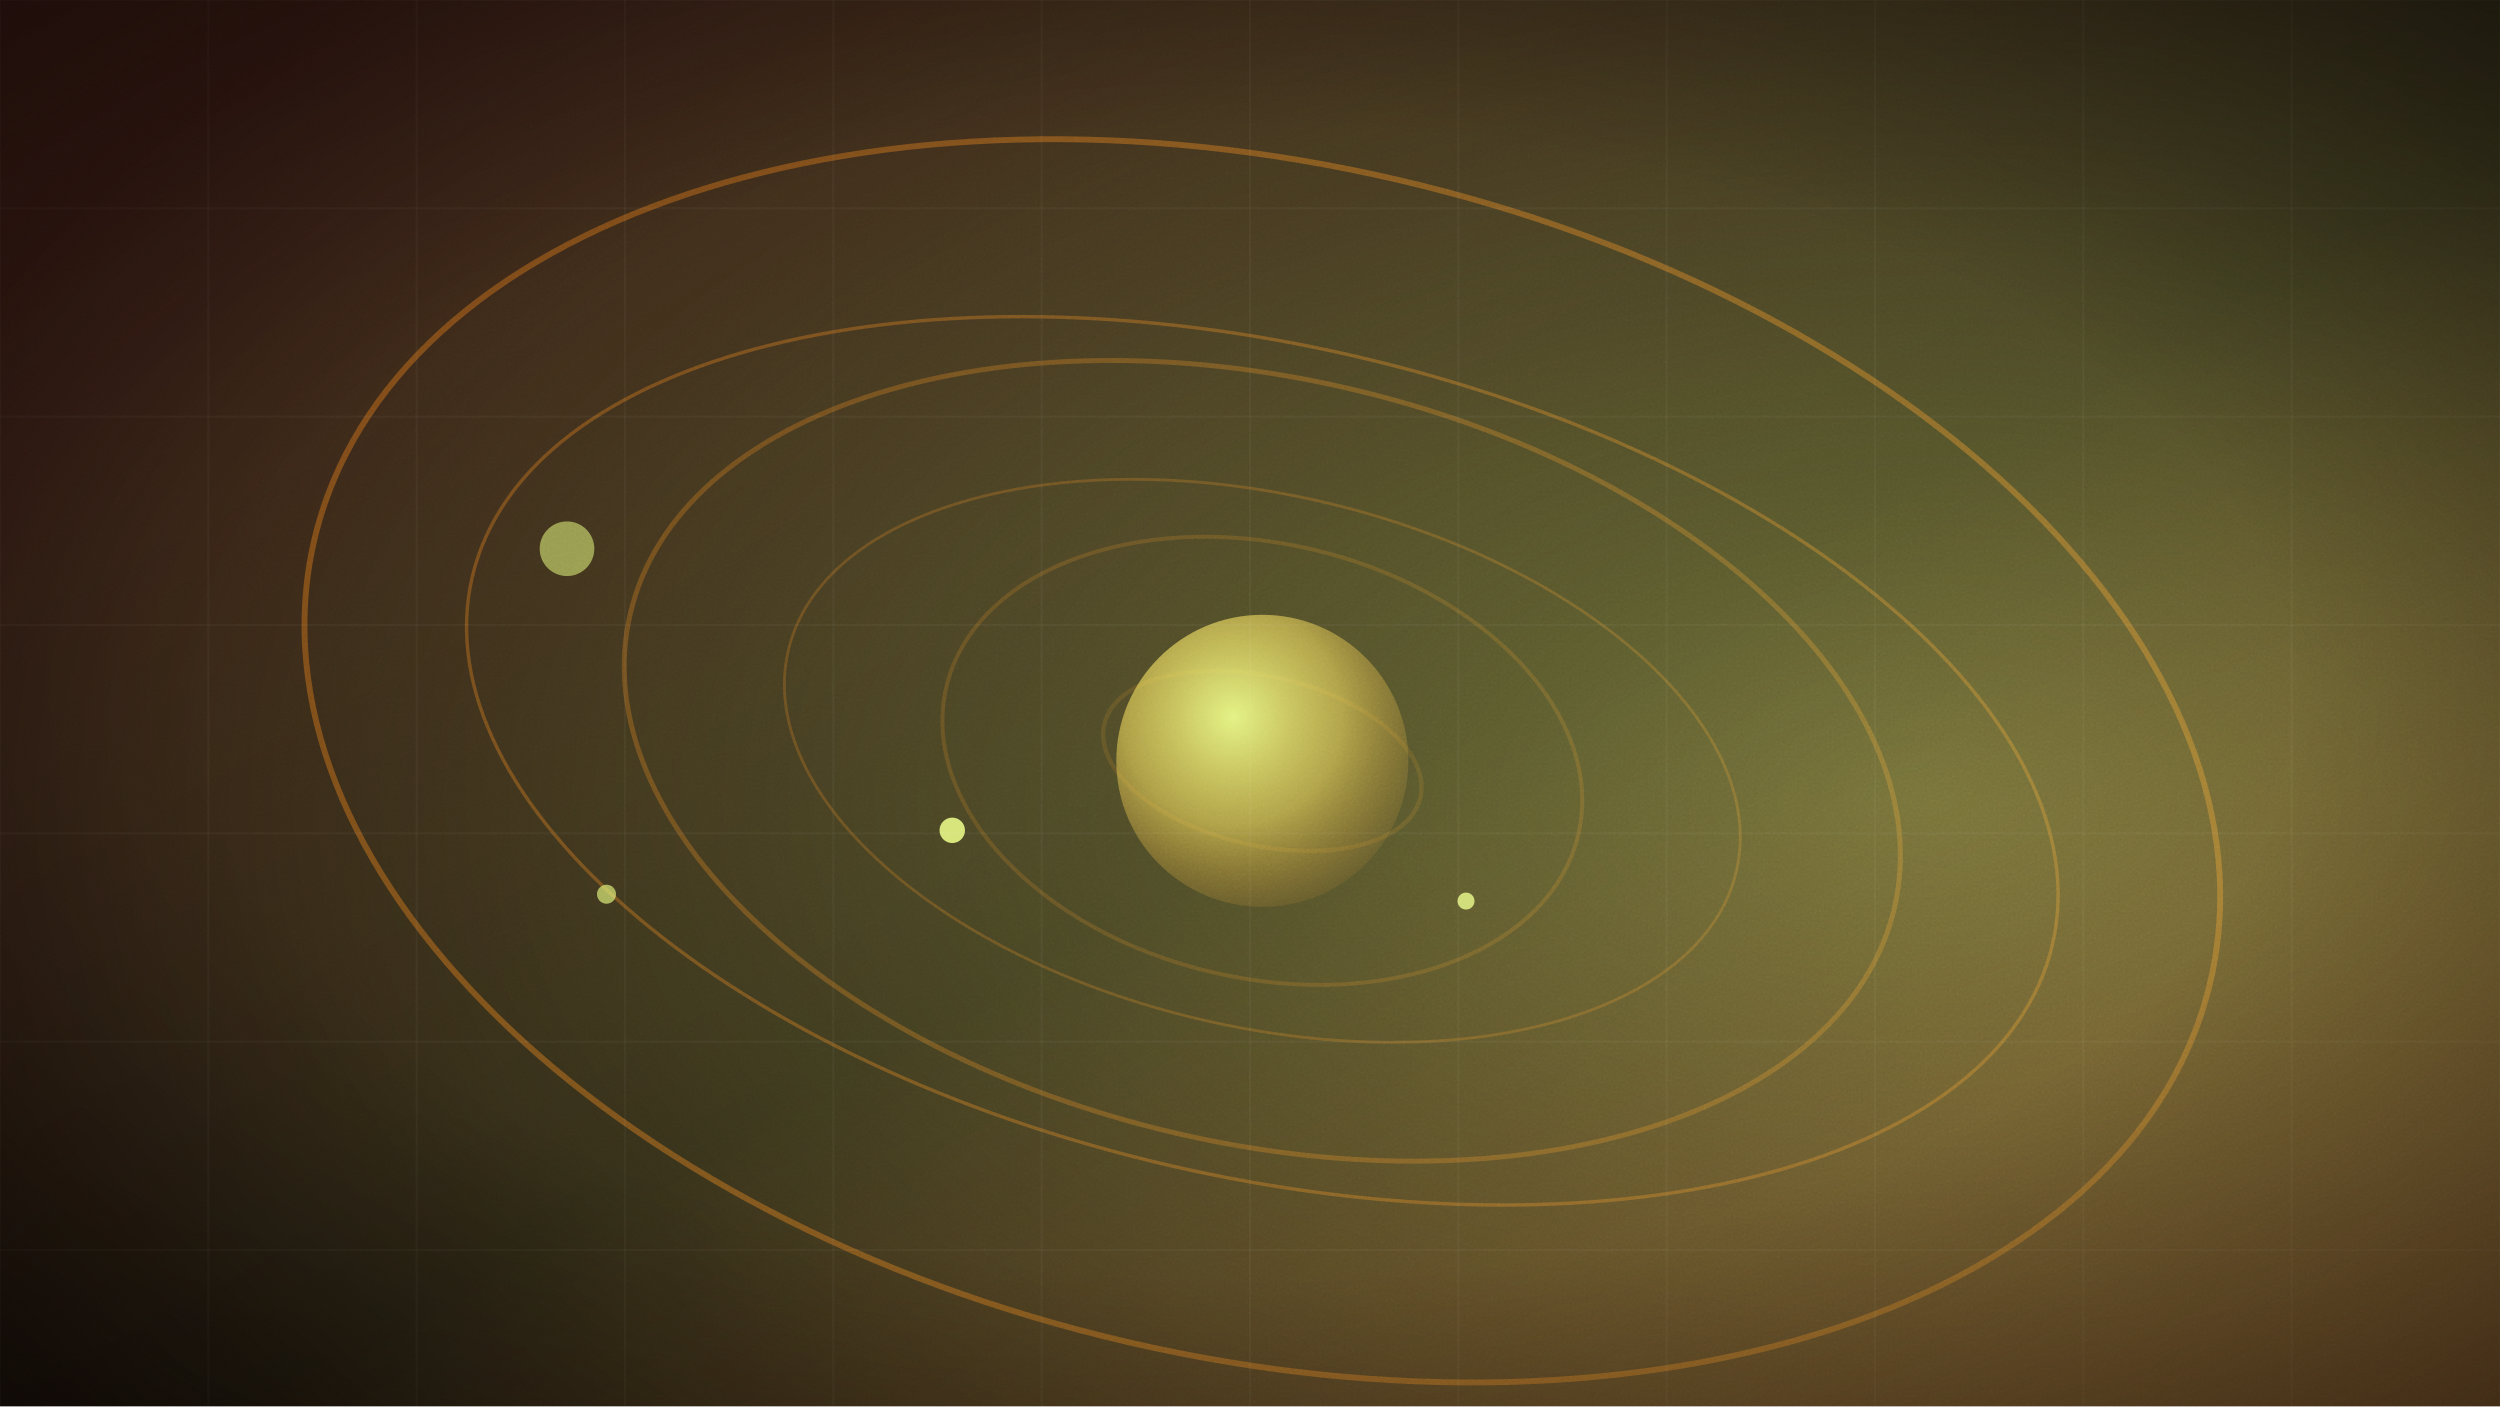
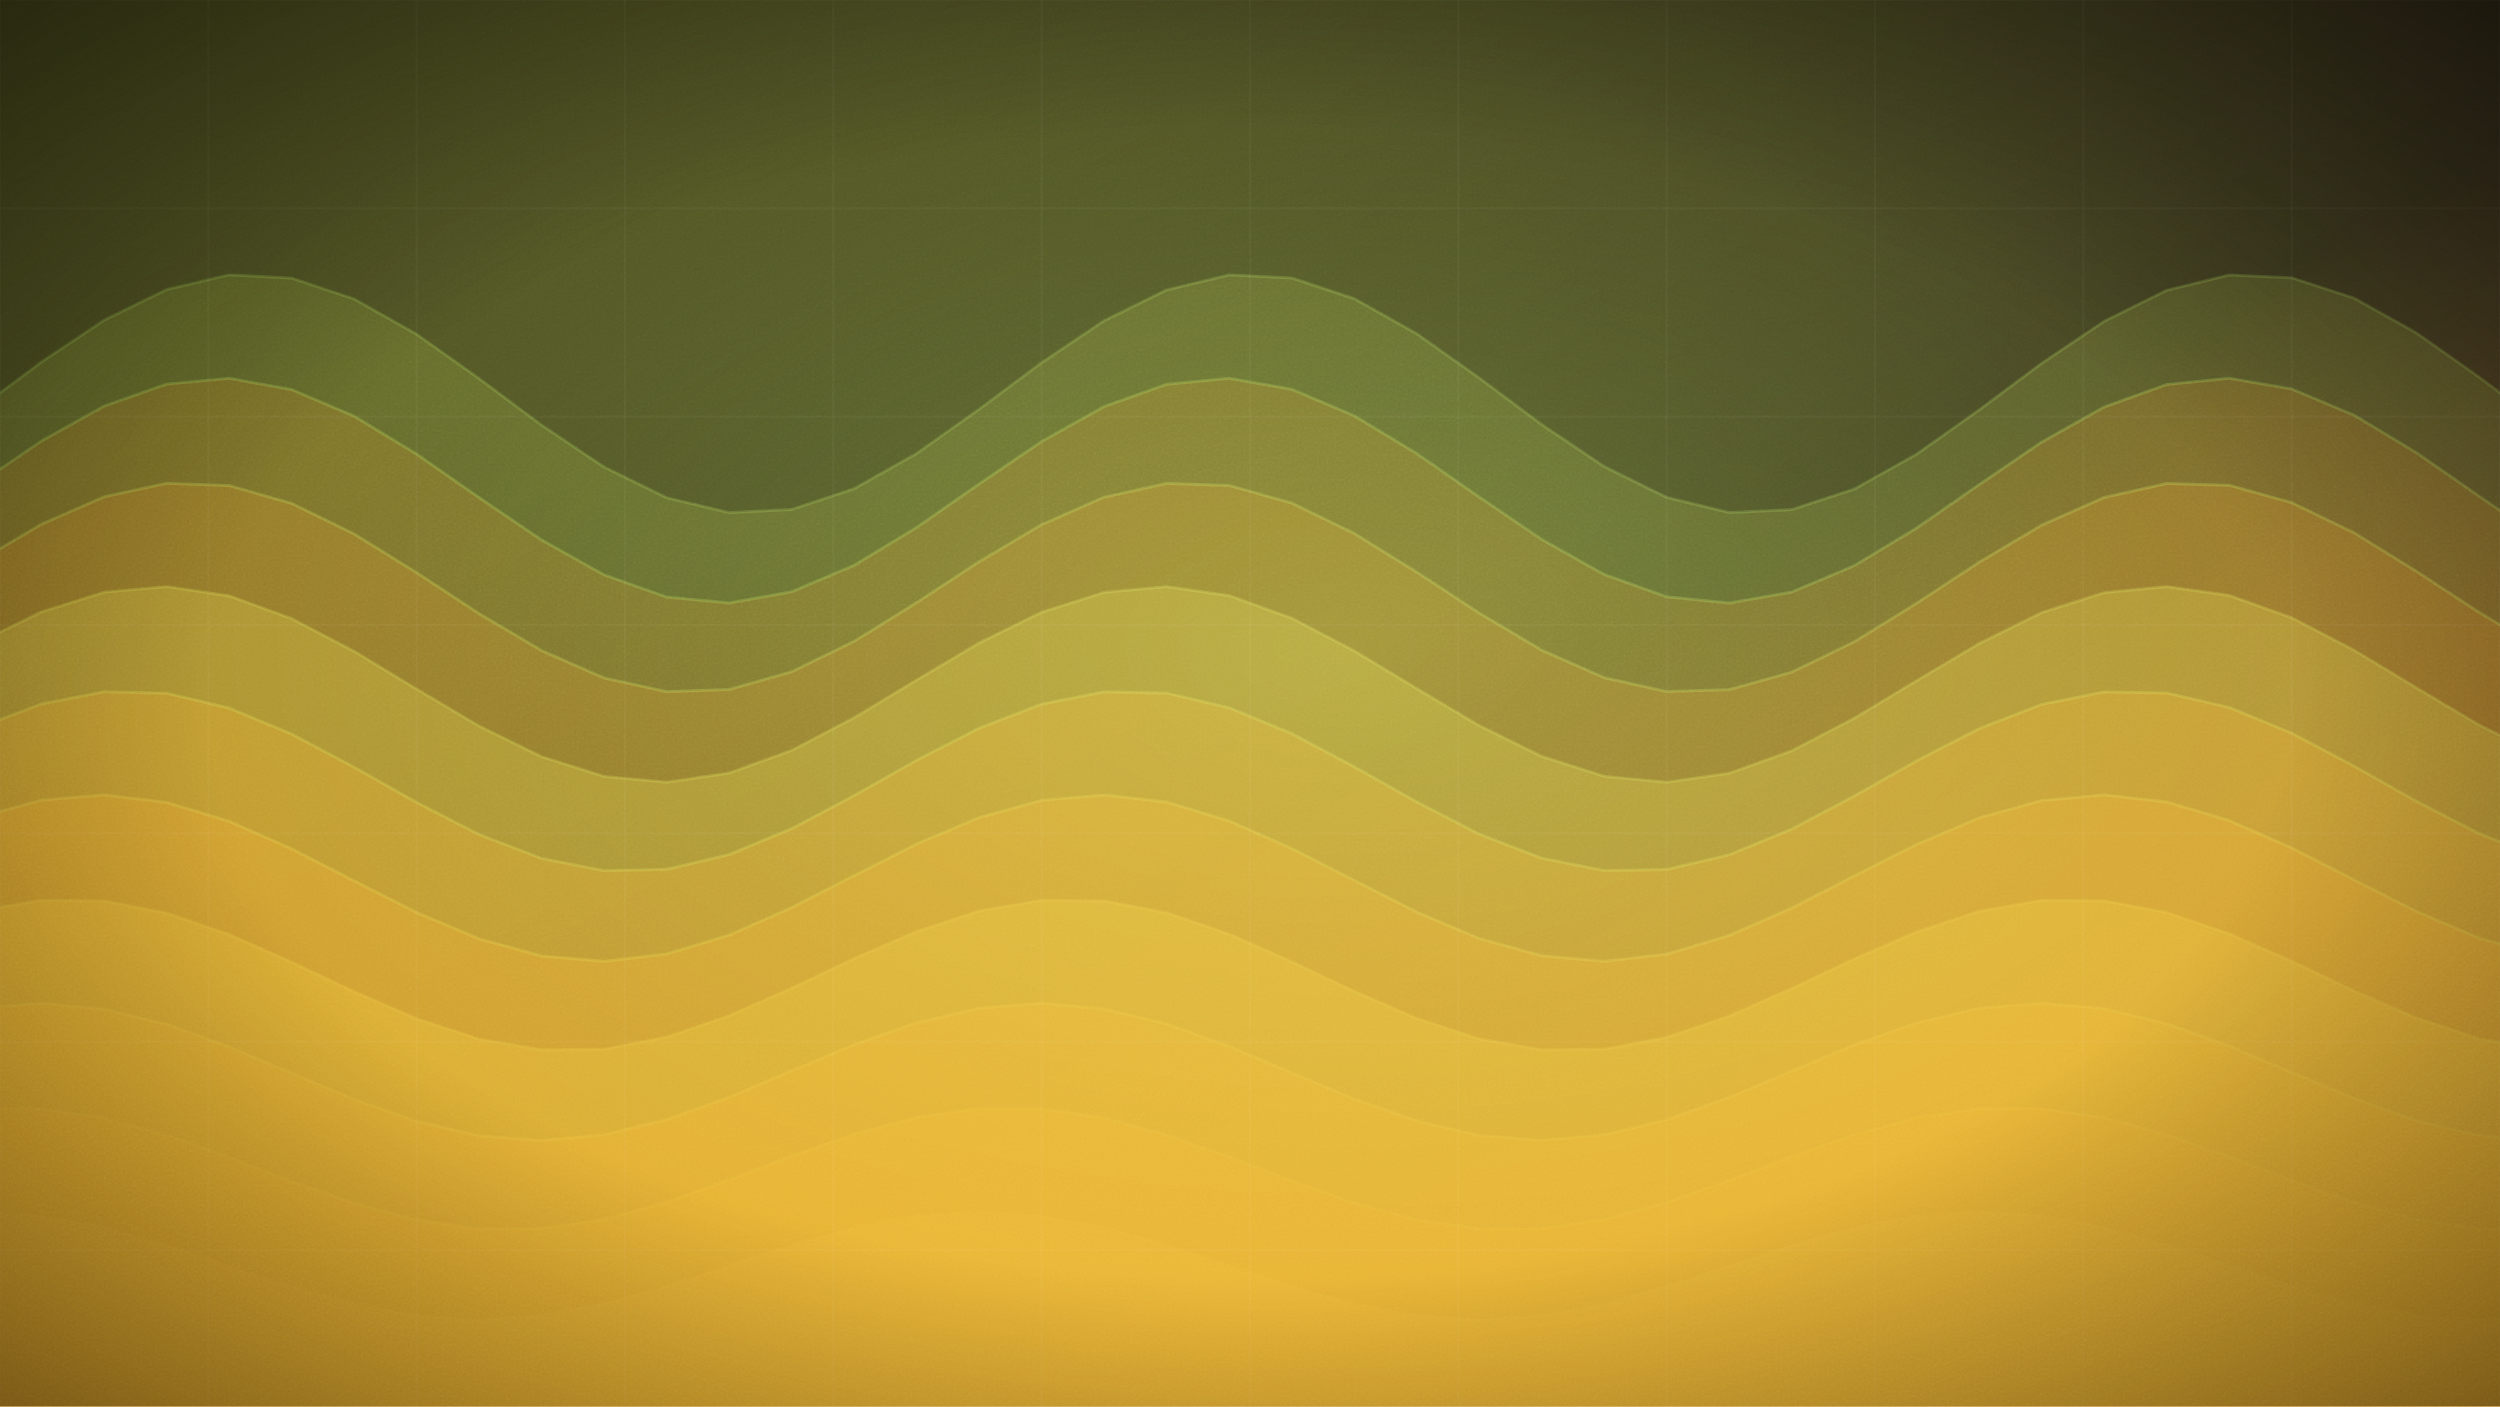
<svg xmlns="http://www.w3.org/2000/svg" viewBox="0 0 1200 675" width="1200" height="675" role="img" aria-label="Abstract cover illustration">
  <defs>
    <linearGradient id="bg" x1="0" y1="0" x2="1" y2="1">
-       <stop offset="0" stop-color="#391a14" />
-       <stop offset="0.55" stop-color="#1d140c" />
-       <stop offset="1" stop-color="#623118" />
+       <stop offset="0" stop-color="#413f16" />
+       <stop offset="0.55" stop-color="#23120f" />
+       <stop offset="1" stop-color="#79351c" />
    </linearGradient>
    <radialGradient id="core" cx="0.4" cy="0.35" r="0.75">
-       <stop offset="0" stop-color="#e3f976" stop-opacity="0.95" />
-       <stop offset="0.5" stop-color="#f7d64a" stop-opacity="0.55" />
-       <stop offset="1" stop-color="#d36e12" stop-opacity="0" />
+       <stop offset="0" stop-color="#bdfd66" stop-opacity="0.95" />
+       <stop offset="0.5" stop-color="#e3fa52" stop-opacity="0.55" />
+       <stop offset="1" stop-color="#ec7612" stop-opacity="0" />
    </radialGradient>
-     <radialGradient id="halo" cx="0.77" cy="0.57" r="0.85">
-       <stop offset="0" stop-color="#e3f976" stop-opacity="0.4" />
-       <stop offset="1" stop-color="#e3f976" stop-opacity="0" />
+     <radialGradient id="halo" cx="0.54" cy="0.46" r="0.85">
+       <stop offset="0" stop-color="#bdfd66" stop-opacity="0.4" />
+       <stop offset="1" stop-color="#bdfd66" stop-opacity="0" />
    </radialGradient>
    <radialGradient id="vig" cx="0.5" cy="0.5" r="0.75">
      <stop offset="0.55" stop-color="#000000" stop-opacity="0" />
      <stop offset="1" stop-color="#000000" stop-opacity="0.55" />
    </radialGradient>
    <filter id="grain" x="0" y="0" width="100%" height="100%">
      <feTurbulence type="fractalNoise" baseFrequency="0.85" numOctaves="3" stitchTiles="stitch" result="t" />
      <feColorMatrix type="saturate" values="0" in="t" result="g" />
    </filter>
    <clipPath id="frame">
      <rect x="0" y="0" width="1200" height="675" />
    </clipPath>
  </defs>
  <rect width="1200" height="675" fill="url(#bg)" />
  <g clip-path="url(#frame)">
-     <g transform="rotate(13.08 605.92 365.2)">
-       <ellipse cx="605.92" cy="365.2" rx="467.24" ry="286.37" fill="none" stroke="#d36e12" stroke-opacity="0.44" stroke-width="2.82" />
-       <ellipse cx="605.92" cy="365.2" rx="389.37" ry="199.26" fill="none" stroke="#d36e12" stroke-opacity="0.38" stroke-width="1.64" />
-       <ellipse cx="605.92" cy="365.2" rx="311.5" ry="183.47" fill="none" stroke="#d36e12" stroke-opacity="0.33" stroke-width="2.37" />
-       <ellipse cx="605.92" cy="365.2" rx="233.62" ry="127.62" fill="none" stroke="#d36e12" stroke-opacity="0.27" stroke-width="1.35" />
-       <ellipse cx="605.92" cy="365.2" rx="155.75" ry="104.29" fill="none" stroke="#d36e12" stroke-opacity="0.21" stroke-width="1.9" />
-       <ellipse cx="605.92" cy="365.2" rx="77.87" ry="40.54" fill="none" stroke="#d36e12" stroke-opacity="0.16" stroke-width="2.08" />
-     </g>
-     <circle cx="605.92" cy="365.2" r="70.09" fill="url(#core)" />
-     <circle cx="291.12" cy="429.22" r="4.57" fill="#e3f976" fill-opacity="0.64" />
-     <circle cx="703.69" cy="432.51" r="4.08" fill="#e3f976" fill-opacity="0.81" />
-     <circle cx="272.16" cy="263.39" r="13.11" fill="#e3f976" fill-opacity="0.53" />
-     <circle cx="457.08" cy="398.56" r="6.11" fill="#e3f976" fill-opacity="0.88" />
+     <path d="M -40 607.5 L -40 583.52 L -10 581.61 L 20 583.63 L 50 589.28 L 80 597.7 L 110 607.61 L 140 617.5 L 170 625.87 L 200 631.45 L 230 633.39 L 260 631.4 L 290 625.77 L 320 617.37 L 350 607.47 L 380 597.57 L 410 589.18 L 440 583.58 L 470 581.61 L 500 583.57 L 530 589.17 L 560 597.56 L 590 607.45 L 620 617.36 L 650 625.76 L 680 631.39 L 710 633.39 L 740 631.46 L 770 625.88 L 800 617.51 L 830 607.62 L 860 597.72 L 890 589.29 L 920 583.64 L 950 581.61 L 980 583.51 L 1010 589.06 L 1040 597.41 L 1070 607.3 L 1100 617.21 L 1130 625.65 L 1160 631.33 L 1190 633.39 L 1220 631.52 L 1240 715 L -40 715 Z" fill="#e3fa52" fill-opacity="0.56" />
+     <path d="M -40 607.5 L -40 583.52 L -10 581.61 L 20 583.63 L 50 589.28 L 80 597.7 L 110 607.61 L 140 617.5 L 170 625.87 L 200 631.45 L 230 633.39 L 260 631.4 L 290 625.77 L 320 617.37 L 350 607.47 L 380 597.57 L 410 589.18 L 440 583.58 L 470 581.61 L 500 583.57 L 530 589.17 L 560 597.56 L 590 607.45 L 620 617.36 L 650 625.76 L 680 631.39 L 710 633.39 L 740 631.46 L 770 625.88 L 800 617.51 L 830 607.62 L 860 597.72 L 890 589.29 L 920 583.64 L 950 581.61 L 980 583.51 L 1010 589.06 L 1040 597.41 L 1070 607.3 L 1100 617.21 L 1130 625.65 L 1160 631.33 L 1190 633.39 L 1220 631.52" fill="none" stroke="#bdfd66" stroke-opacity="0.48" stroke-width="1.4" />
+     <path d="M -40 561 L -40 536.33 L -10 532.08 L 20 532.23 L 50 536.76 L 80 544.96 L 110 555.6 L 140 567.06 L 170 577.61 L 200 585.62 L 230 589.9 L 260 589.78 L 290 585.3 L 320 577.11 L 350 566.49 L 380 555.02 L 410 544.47 L 440 536.43 L 470 532.12 L 500 532.2 L 530 536.65 L 560 544.81 L 590 555.43 L 620 566.89 L 650 577.46 L 680 585.53 L 710 589.87 L 740 589.82 L 770 585.39 L 800 577.26 L 830 566.66 L 860 555.2 L 890 544.62 L 920 536.52 L 950 532.15 L 980 532.16 L 1010 536.56 L 1040 544.66 L 1070 555.25 L 1100 566.72 L 1130 577.31 L 1160 585.43 L 1190 589.83 L 1220 589.85 L 1240 715 L -40 715 Z" fill="#ec7612" fill-opacity="0.51" />
+     <path d="M -40 561 L -40 536.33 L -10 532.08 L 20 532.23 L 50 536.76 L 80 544.96 L 110 555.6 L 140 567.06 L 170 577.61 L 200 585.62 L 230 589.9 L 260 589.78 L 290 585.3 L 320 577.11 L 350 566.49 L 380 555.02 L 410 544.47 L 440 536.43 L 470 532.12 L 500 532.2 L 530 536.65 L 560 544.81 L 590 555.43 L 620 566.89 L 650 577.46 L 680 585.53 L 710 589.87 L 740 589.82 L 770 585.39 L 800 577.26 L 830 566.66 L 860 555.2 L 890 544.62 L 920 536.52 L 950 532.15 L 980 532.16 L 1010 536.56 L 1040 544.66 L 1070 555.25 L 1100 566.72 L 1130 577.31 L 1160 585.43 L 1190 589.83 L 1220 589.85" fill="none" stroke="#bdfd66" stroke-opacity="0.45" stroke-width="1.4" />
+     <path d="M -40 514.5 L -40 490.73 L -10 483.83 L 20 481.58 L 50 484.34 L 80 491.68 L 110 502.49 L 140 515.12 L 170 527.66 L 200 538.2 L 230 545.13 L 260 547.42 L 290 544.7 L 320 537.39 L 350 526.61 L 380 513.98 L 410 501.43 L 440 490.87 L 470 483.9 L 500 481.58 L 530 484.26 L 560 491.54 L 590 502.3 L 620 514.92 L 650 527.48 L 680 538.06 L 710 545.06 L 740 547.42 L 770 544.78 L 800 537.53 L 830 526.79 L 860 514.18 L 890 501.62 L 920 491.01 L 950 483.98 L 980 481.58 L 1010 484.18 L 1040 491.39 L 1070 502.12 L 1100 514.72 L 1130 527.29 L 1160 537.92 L 1190 544.99 L 1220 547.42 L 1240 715 L -40 715 Z" fill="#ec7612" fill-opacity="0.47" />
+     <path d="M -40 514.5 L -40 490.73 L -10 483.83 L 20 481.58 L 50 484.34 L 80 491.68 L 110 502.49 L 140 515.12 L 170 527.66 L 200 538.2 L 230 545.13 L 260 547.42 L 290 544.7 L 320 537.39 L 350 526.61 L 380 513.98 L 410 501.43 L 440 490.87 L 470 483.9 L 500 481.58 L 530 484.26 L 560 491.54 L 590 502.3 L 620 514.92 L 650 527.48 L 680 538.06 L 710 545.06 L 740 547.42 L 770 544.78 L 800 537.53 L 830 526.79 L 860 514.18 L 890 501.62 L 920 491.01 L 950 483.98 L 980 481.58 L 1010 484.18 L 1040 491.39 L 1070 502.12 L 1100 514.72 L 1130 527.29 L 1160 537.92 L 1190 544.99 L 1220 547.42" fill="none" stroke="#bdfd66" stroke-opacity="0.41" stroke-width="1.4" />
+     <path d="M -40 468 L -40 446.9 L -10 437.14 L 20 432.08 L 50 432.47 L 80 438.26 L 110 448.57 L 140 461.83 L 170 476.03 L 200 489.01 L 230 498.8 L 260 503.9 L 290 503.55 L 320 497.8 L 350 487.52 L 380 474.28 L 410 460.08 L 440 447.08 L 470 437.26 L 500 432.11 L 530 432.42 L 560 438.13 L 590 448.38 L 620 461.62 L 650 475.82 L 680 488.83 L 710 498.68 L 740 503.87 L 770 503.6 L 800 497.93 L 830 487.71 L 860 474.49 L 890 460.29 L 920 447.26 L 950 437.38 L 980 432.15 L 1010 432.37 L 1040 438.01 L 1070 448.2 L 1100 461.4 L 1130 475.6 L 1160 488.65 L 1190 498.56 L 1220 503.83 L 1240 715 L -40 715 Z" fill="#e3fa52" fill-opacity="0.42" />
+     <path d="M -40 468 L -40 446.9 L -10 437.14 L 20 432.08 L 50 432.47 L 80 438.26 L 110 448.57 L 140 461.83 L 170 476.03 L 200 489.01 L 230 498.8 L 260 503.9 L 290 503.55 L 320 497.8 L 350 487.52 L 380 474.28 L 410 460.08 L 440 447.08 L 470 437.26 L 500 432.11 L 530 432.42 L 560 438.13 L 590 448.38 L 620 461.62 L 650 475.82 L 680 488.83 L 710 498.68 L 740 503.87 L 770 503.6 L 800 497.93 L 830 487.71 L 860 474.49 L 890 460.29 L 920 447.26 L 950 437.38 L 980 432.15 L 1010 432.37 L 1040 438.01 L 1070 448.2 L 1100 461.4 L 1130 475.6 L 1160 488.65 L 1190 498.56 L 1220 503.83" fill="none" stroke="#bdfd66" stroke-opacity="0.38" stroke-width="1.4" />
+     <path d="M -40 421.5 L -40 404.89 L -10 392.26 L 20 384.07 L 50 381.57 L 80 385.14 L 110 394.23 L 140 407.46 L 170 422.83 L 200 438 L 230 450.66 L 260 458.89 L 290 461.43 L 320 457.91 L 350 448.86 L 380 435.65 L 410 420.29 L 440 405.11 L 470 392.42 L 500 384.16 L 530 381.56 L 560 385.04 L 590 394.05 L 620 407.24 L 650 422.59 L 680 437.78 L 710 450.49 L 740 458.8 L 770 461.44 L 800 458.01 L 830 449.04 L 860 435.88 L 890 420.53 L 920 405.33 L 950 392.59 L 980 384.24 L 1010 381.56 L 1040 384.94 L 1070 393.88 L 1100 407.01 L 1130 422.35 L 1160 437.56 L 1190 450.33 L 1220 458.71 L 1240 715 L -40 715 Z" fill="#ec7612" fill-opacity="0.37" />
+     <path d="M -40 421.5 L -40 404.89 L -10 392.26 L 20 384.07 L 50 381.57 L 80 385.14 L 110 394.23 L 140 407.46 L 170 422.83 L 200 438 L 230 450.66 L 260 458.89 L 290 461.43 L 320 457.91 L 350 448.86 L 380 435.65 L 410 420.29 L 440 405.11 L 470 392.42 L 500 384.16 L 530 381.56 L 560 385.04 L 590 394.05 L 620 407.24 L 650 422.59 L 680 437.78 L 710 450.49 L 740 458.8 L 770 461.44 L 800 458.01 L 830 449.04 L 860 435.88 L 890 420.53 L 920 405.33 L 950 392.59 L 980 384.24 L 1010 381.56 L 1040 384.94 L 1070 393.88 L 1100 407.01 L 1130 422.35 L 1160 437.56 L 1190 450.33 L 1220 458.71" fill="none" stroke="#bdfd66" stroke-opacity="0.35" stroke-width="1.4" />
+     <path d="M -40 375 L -40 364.67 L -10 349.31 L 20 337.86 L 50 332.04 L 80 332.76 L 110 339.89 L 140 352.36 L 170 368.27 L 200 385.2 L 230 400.58 L 260 412.07 L 290 417.94 L 320 417.27 L 350 410.19 L 380 397.75 L 410 381.86 L 440 364.93 L 470 349.53 L 500 337.99 L 530 332.08 L 560 332.7 L 590 339.74 L 620 352.13 L 650 368.01 L 680 384.94 L 710 400.37 L 740 411.94 L 770 417.89 L 800 417.33 L 830 410.34 L 860 397.98 L 890 382.12 L 920 365.19 L 950 349.74 L 980 338.13 L 1010 332.13 L 1040 332.64 L 1070 339.58 L 1100 351.91 L 1130 367.75 L 1160 384.69 L 1190 400.15 L 1220 411.8 L 1240 715 L -40 715 Z" fill="#ec7612" fill-opacity="0.33" />
+     <path d="M -40 375 L -40 364.67 L -10 349.31 L 20 337.86 L 50 332.04 L 80 332.76 L 110 339.89 L 140 352.36 L 170 368.27 L 200 385.2 L 230 400.58 L 260 412.07 L 290 417.94 L 320 417.27 L 350 410.19 L 380 397.75 L 410 381.86 L 440 364.93 L 470 349.53 L 500 337.99 L 530 332.08 L 560 332.7 L 590 339.74 L 620 352.13 L 650 368.01 L 680 384.94 L 710 400.37 L 740 411.94 L 770 417.89 L 800 417.33 L 830 410.34 L 860 397.98 L 890 382.12 L 920 365.19 L 950 349.74 L 980 338.13 L 1010 332.13 L 1040 332.64 L 1070 339.58 L 1100 351.91 L 1130 367.75 L 1160 384.69 L 1190 400.15 L 1220 411.8" fill="none" stroke="#bdfd66" stroke-opacity="0.31" stroke-width="1.4" />
+     <path d="M -40 328.5 L -40 326.11 L -10 308.35 L 20 293.65 L 50 284.25 L 80 281.57 L 110 286.02 L 140 296.93 L 170 312.63 L 200 330.75 L 230 348.52 L 260 363.25 L 290 372.7 L 320 375.44 L 350 371.04 L 380 360.17 L 410 344.5 L 440 326.39 L 470 308.61 L 500 293.84 L 530 284.34 L 560 281.56 L 590 285.9 L 620 296.72 L 650 312.37 L 680 330.47 L 710 348.27 L 740 363.06 L 770 372.61 L 800 375.45 L 830 371.16 L 860 360.38 L 890 344.77 L 920 326.68 L 950 308.86 L 980 294.03 L 1010 284.44 L 1040 281.55 L 1070 285.78 L 1100 296.51 L 1130 312.1 L 1160 330.18 L 1190 348.01 L 1220 362.87 L 1240 715 L -40 715 Z" fill="#e3fa52" fill-opacity="0.28" />
+     <path d="M -40 328.5 L -40 326.11 L -10 308.35 L 20 293.65 L 50 284.25 L 80 281.57 L 110 286.02 L 140 296.93 L 170 312.63 L 200 330.75 L 230 348.52 L 260 363.25 L 290 372.7 L 320 375.44 L 350 371.04 L 380 360.17 L 410 344.5 L 440 326.39 L 470 308.61 L 500 293.84 L 530 284.34 L 560 281.56 L 590 285.9 L 620 296.72 L 650 312.37 L 680 330.47 L 710 348.27 L 740 363.06 L 770 372.61 L 800 375.45 L 830 371.16 L 860 360.38 L 890 344.77 L 920 326.68 L 950 308.86 L 980 294.03 L 1010 284.44 L 1040 281.55 L 1070 285.78 L 1100 296.51 L 1130 312.1 L 1160 330.18 L 1190 348.01 L 1220 362.87" fill="none" stroke="#bdfd66" stroke-opacity="0.28" stroke-width="1.4" />
+     <path d="M -40 282 L -40 288.95 L -10 269.29 L 20 251.57 L 50 238.47 L 80 231.99 L 110 233.1 L 140 241.65 L 170 256.33 L 200 274.9 L 230 294.56 L 260 312.31 L 290 325.45 L 320 331.99 L 350 330.94 L 380 322.44 L 410 307.81 L 440 289.25 L 470 269.59 L 500 251.81 L 530 238.63 L 560 232.03 L 590 233.03 L 620 241.47 L 650 256.06 L 680 274.6 L 710 294.26 L 740 312.06 L 770 325.29 L 800 331.95 L 830 331.01 L 860 322.63 L 890 308.07 L 920 289.55 L 950 269.88 L 980 252.06 L 1010 238.78 L 1040 232.08 L 1070 232.95 L 1100 241.28 L 1130 255.8 L 1160 274.3 L 1190 293.97 L 1220 311.82 L 1240 715 L -40 715 Z" fill="#ec7612" fill-opacity="0.23" />
+     <path d="M -40 282 L -40 288.95 L -10 269.29 L 20 251.57 L 50 238.47 L 80 231.99 L 110 233.1 L 140 241.65 L 170 256.33 L 200 274.9 L 230 294.56 L 260 312.31 L 290 325.45 L 320 331.99 L 350 330.94 L 380 322.44 L 410 307.81 L 440 289.25 L 470 269.59 L 500 251.81 L 530 238.63 L 560 232.03 L 590 233.03 L 620 241.47 L 650 256.06 L 680 274.6 L 710 294.26 L 740 312.06 L 770 325.29 L 800 331.95 L 830 331.01 L 860 322.63 L 890 308.07 L 920 289.55 L 950 269.88 L 980 252.06 L 1010 238.78 L 1040 232.08 L 1070 232.95 L 1100 241.28 L 1130 255.8 L 1160 274.3 L 1190 293.97 L 1220 311.82" fill="none" stroke="#bdfd66" stroke-opacity="0.25" stroke-width="1.4" />
+     <path d="M -40 235.5 L -40 252.84 L -10 231.97 L 20 211.62 L 50 194.91 L 80 184.37 L 110 181.59 L 140 187.01 L 170 199.79 L 200 218 L 230 238.87 L 260 259.23 L 290 275.98 L 320 286.58 L 350 289.42 L 380 284.06 L 410 271.33 L 440 253.15 L 470 232.29 L 500 211.92 L 530 195.13 L 560 184.47 L 590 181.57 L 620 186.86 L 650 199.55 L 680 217.69 L 710 238.55 L 740 258.93 L 770 275.76 L 800 286.47 L 830 289.44 L 860 284.21 L 890 271.57 L 920 253.46 L 950 232.62 L 980 212.21 L 1010 195.35 L 1040 184.58 L 1070 181.55 L 1100 186.72 L 1130 199.3 L 1160 217.38 L 1190 238.22 L 1220 258.64 L 1240 715 L -40 715 Z" fill="#ec7612" fill-opacity="0.19" />
+     <path d="M -40 235.5 L -40 252.84 L -10 231.97 L 20 211.62 L 50 194.91 L 80 184.37 L 110 181.59 L 140 187.01 L 170 199.79 L 200 218 L 230 238.87 L 260 259.23 L 290 275.98 L 320 286.58 L 350 289.42 L 380 284.06 L 410 271.33 L 440 253.15 L 470 232.29 L 500 211.92 L 530 195.13 L 560 184.47 L 590 181.57 L 620 186.86 L 650 199.55 L 680 217.69 L 710 238.55 L 740 258.93 L 770 275.76 L 800 286.47 L 830 289.44 L 860 284.21 L 890 271.57 L 920 253.46 L 950 232.62 L 980 212.21 L 1010 195.35 L 1040 184.58 L 1070 181.55 L 1100 186.72 L 1130 199.3 L 1160 217.38 L 1190 238.22 L 1220 258.64" fill="none" stroke="#bdfd66" stroke-opacity="0.21" stroke-width="1.4" />
+     <path d="M -40 189 L -40 217.37 L -10 196.08 L 20 173.71 L 50 153.67 L 80 138.99 L 110 131.91 L 140 133.51 L 170 143.54 L 200 160.47 L 230 181.74 L 260 204.12 L 290 224.19 L 320 238.92 L 350 246.07 L 380 244.54 L 410 234.57 L 440 217.68 L 470 196.43 L 500 174.05 L 530 153.94 L 560 139.16 L 590 131.96 L 620 133.42 L 650 143.32 L 680 160.17 L 710 181.4 L 740 203.78 L 770 223.92 L 800 238.75 L 830 246.02 L 860 244.63 L 890 234.78 L 920 217.98 L 950 196.77 L 980 174.39 L 1010 154.22 L 1040 139.34 L 1070 132 L 1100 133.33 L 1130 143.11 L 1160 159.87 L 1190 181.05 L 1220 203.45 L 1240 715 L -40 715 Z" fill="#e3fa52" fill-opacity="0.14" />
+     <path d="M -40 189 L -40 217.37 L -10 196.08 L 20 173.71 L 50 153.67 L 80 138.99 L 110 131.91 L 140 133.51 L 170 143.54 L 200 160.47 L 230 181.74 L 260 204.12 L 290 224.19 L 320 238.92 L 350 246.07 L 380 244.54 L 410 234.57 L 440 217.68 L 470 196.43 L 500 174.05 L 530 153.94 L 560 139.16 L 590 131.96 L 620 133.42 L 650 143.32 L 680 160.17 L 710 181.4 L 740 203.78 L 770 223.92 L 800 238.75 L 830 246.02 L 860 244.63 L 890 234.78 L 920 217.98 L 950 196.77 L 980 174.39 L 1010 154.22 L 1040 139.34 L 1070 132 L 1100 133.33 L 1130 143.11 L 1160 159.87 L 1190 181.05 L 1220 203.45" fill="none" stroke="#bdfd66" stroke-opacity="0.18" stroke-width="1.4" />
  </g>
  <rect width="1200" height="675" fill="url(#halo)" style="mix-blend-mode:screen" />
  <g clip-path="url(#frame)">
    <line x1="0" y1="0" x2="0" y2="675" stroke="#ffffff" stroke-opacity="0.035" stroke-width="1" />
    <line x1="100" y1="0" x2="100" y2="675" stroke="#ffffff" stroke-opacity="0.035" stroke-width="1" />
    <line x1="200" y1="0" x2="200" y2="675" stroke="#ffffff" stroke-opacity="0.035" stroke-width="1" />
    <line x1="300" y1="0" x2="300" y2="675" stroke="#ffffff" stroke-opacity="0.035" stroke-width="1" />
    <line x1="400" y1="0" x2="400" y2="675" stroke="#ffffff" stroke-opacity="0.035" stroke-width="1" />
    <line x1="500" y1="0" x2="500" y2="675" stroke="#ffffff" stroke-opacity="0.035" stroke-width="1" />
    <line x1="600" y1="0" x2="600" y2="675" stroke="#ffffff" stroke-opacity="0.035" stroke-width="1" />
    <line x1="700" y1="0" x2="700" y2="675" stroke="#ffffff" stroke-opacity="0.035" stroke-width="1" />
    <line x1="800" y1="0" x2="800" y2="675" stroke="#ffffff" stroke-opacity="0.035" stroke-width="1" />
    <line x1="900" y1="0" x2="900" y2="675" stroke="#ffffff" stroke-opacity="0.035" stroke-width="1" />
    <line x1="1000" y1="0" x2="1000" y2="675" stroke="#ffffff" stroke-opacity="0.035" stroke-width="1" />
    <line x1="1100" y1="0" x2="1100" y2="675" stroke="#ffffff" stroke-opacity="0.035" stroke-width="1" />
    <line x1="1200" y1="0" x2="1200" y2="675" stroke="#ffffff" stroke-opacity="0.035" stroke-width="1" />
    <line x1="0" y1="0" x2="1200" y2="0" stroke="#ffffff" stroke-opacity="0.035" stroke-width="1" />
    <line x1="0" y1="100" x2="1200" y2="100" stroke="#ffffff" stroke-opacity="0.035" stroke-width="1" />
    <line x1="0" y1="200" x2="1200" y2="200" stroke="#ffffff" stroke-opacity="0.035" stroke-width="1" />
    <line x1="0" y1="300" x2="1200" y2="300" stroke="#ffffff" stroke-opacity="0.035" stroke-width="1" />
    <line x1="0" y1="400" x2="1200" y2="400" stroke="#ffffff" stroke-opacity="0.035" stroke-width="1" />
    <line x1="0" y1="500" x2="1200" y2="500" stroke="#ffffff" stroke-opacity="0.035" stroke-width="1" />
    <line x1="0" y1="600" x2="1200" y2="600" stroke="#ffffff" stroke-opacity="0.035" stroke-width="1" />
  </g>
  <rect width="1200" height="675" fill="url(#vig)" />
  <rect width="1200" height="675" filter="url(#grain)" opacity="0.14" style="mix-blend-mode:overlay" />
</svg>
